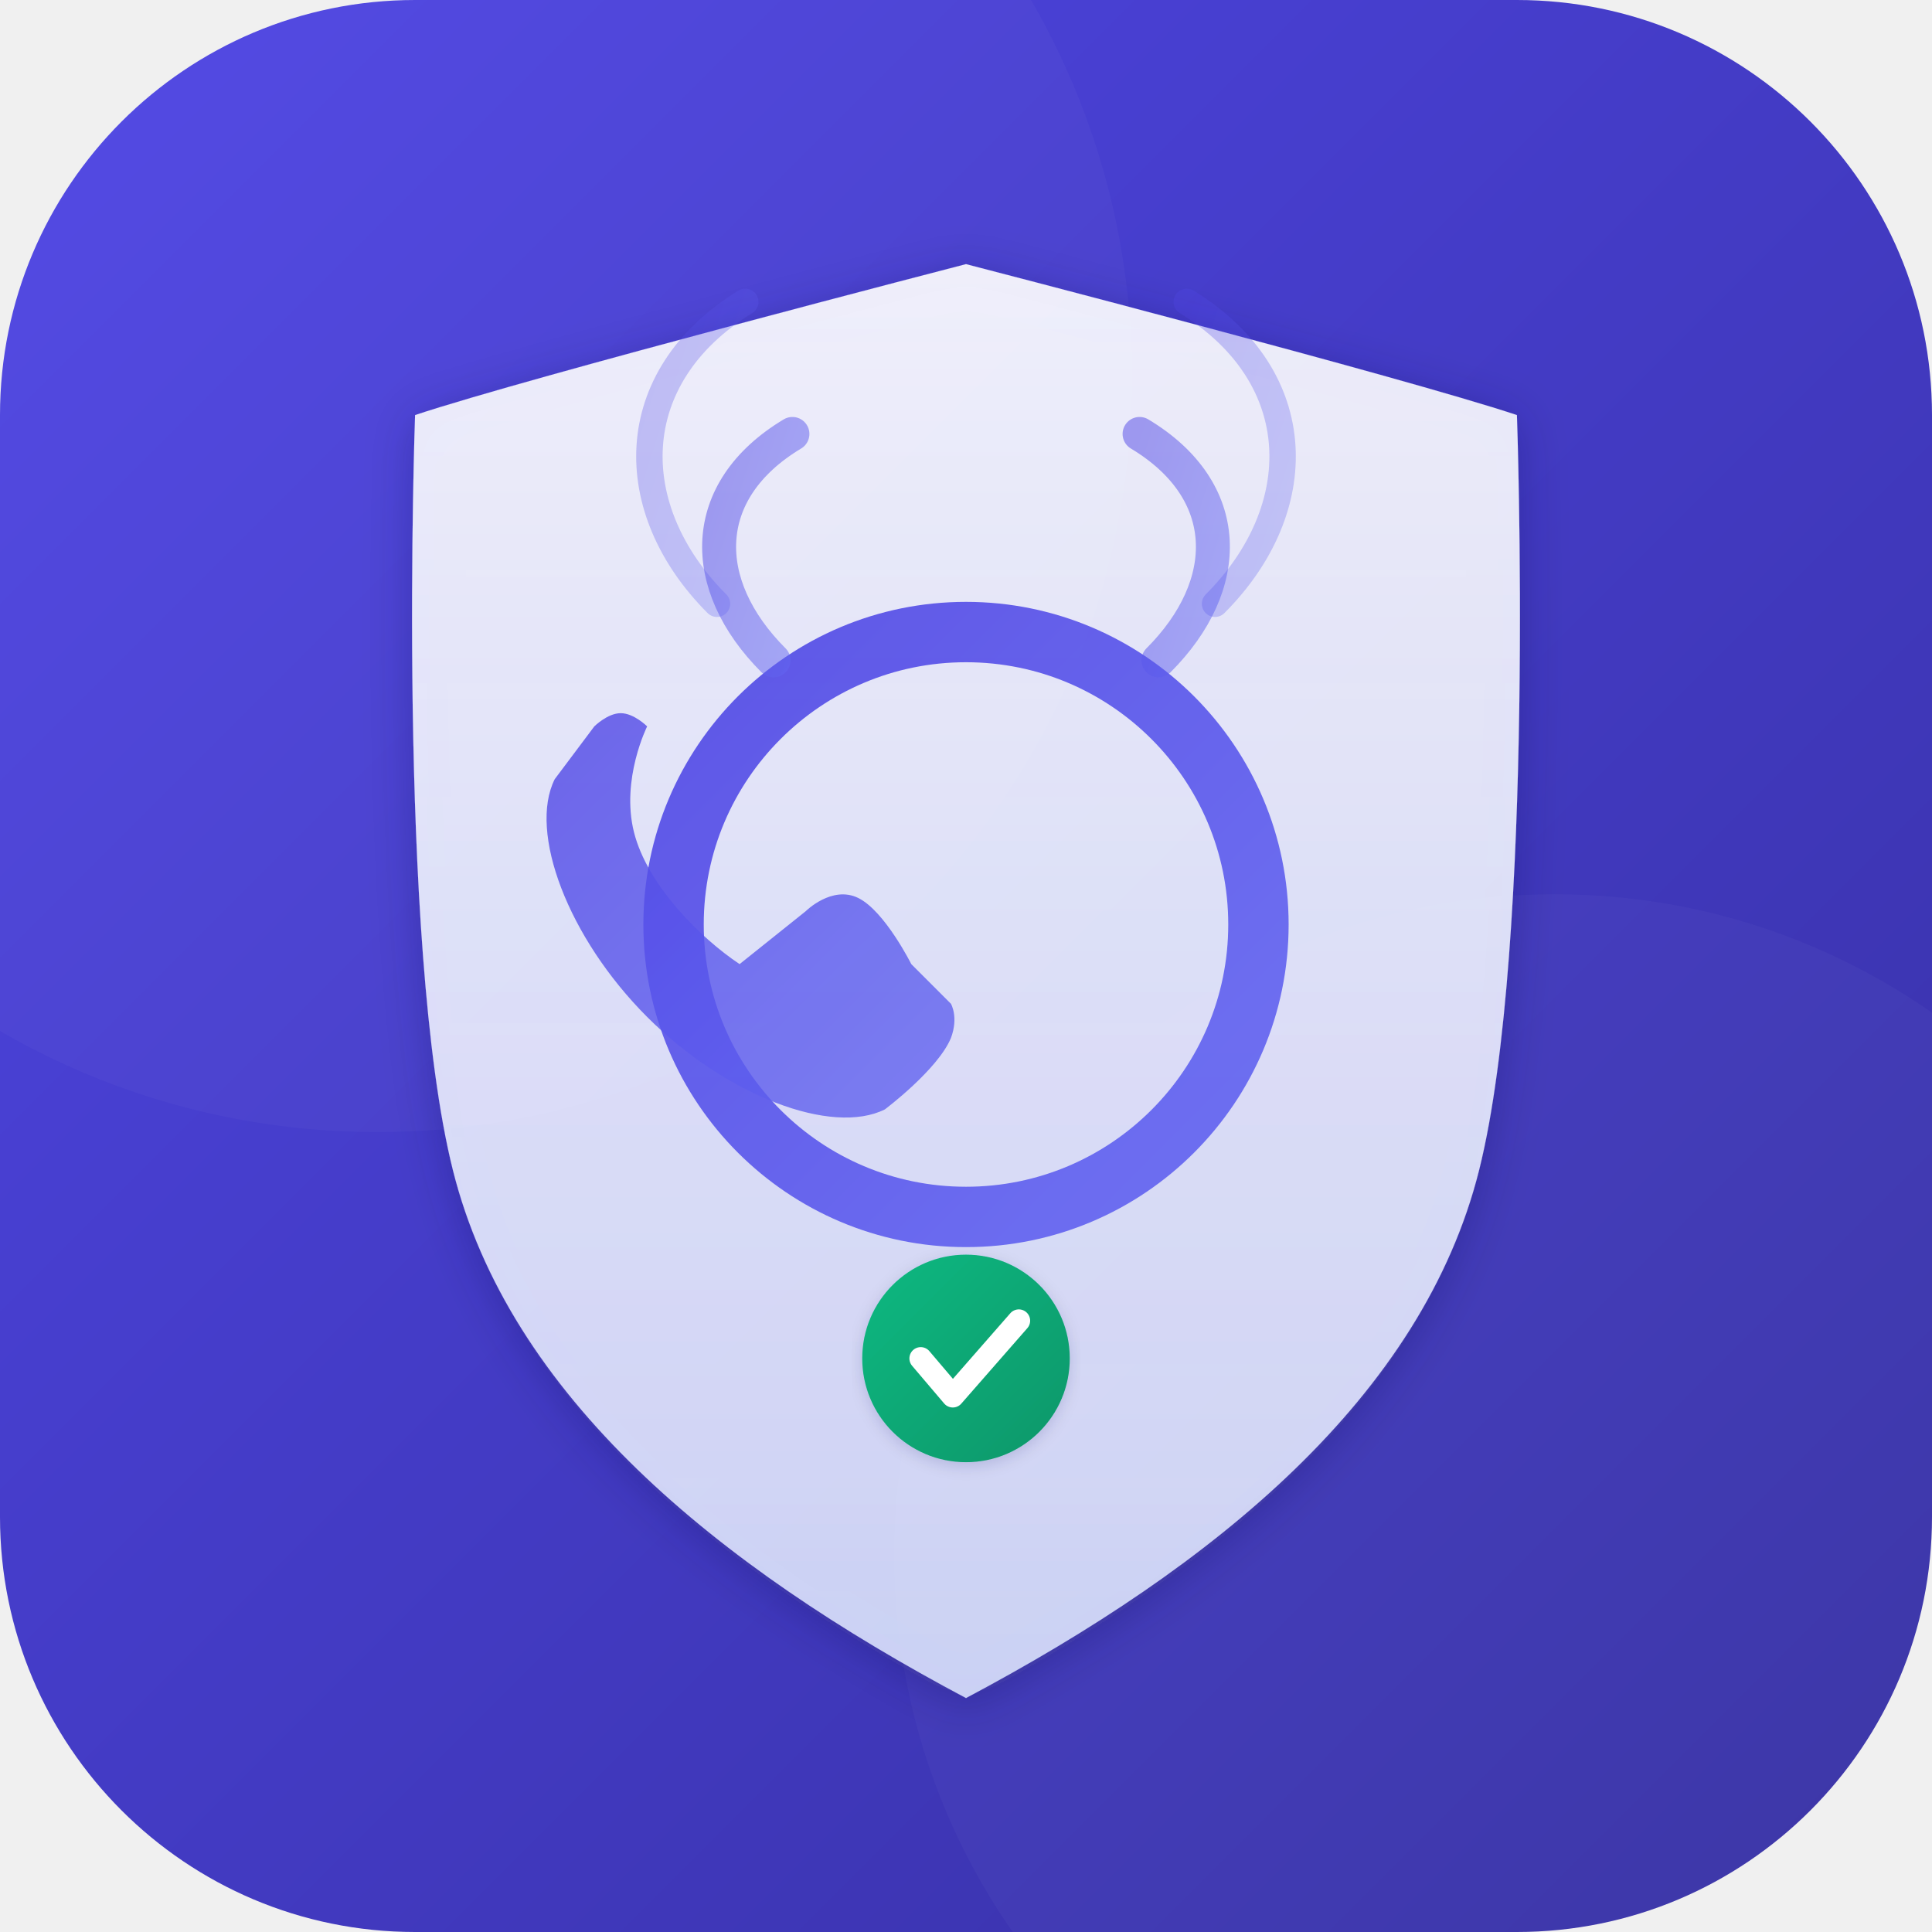
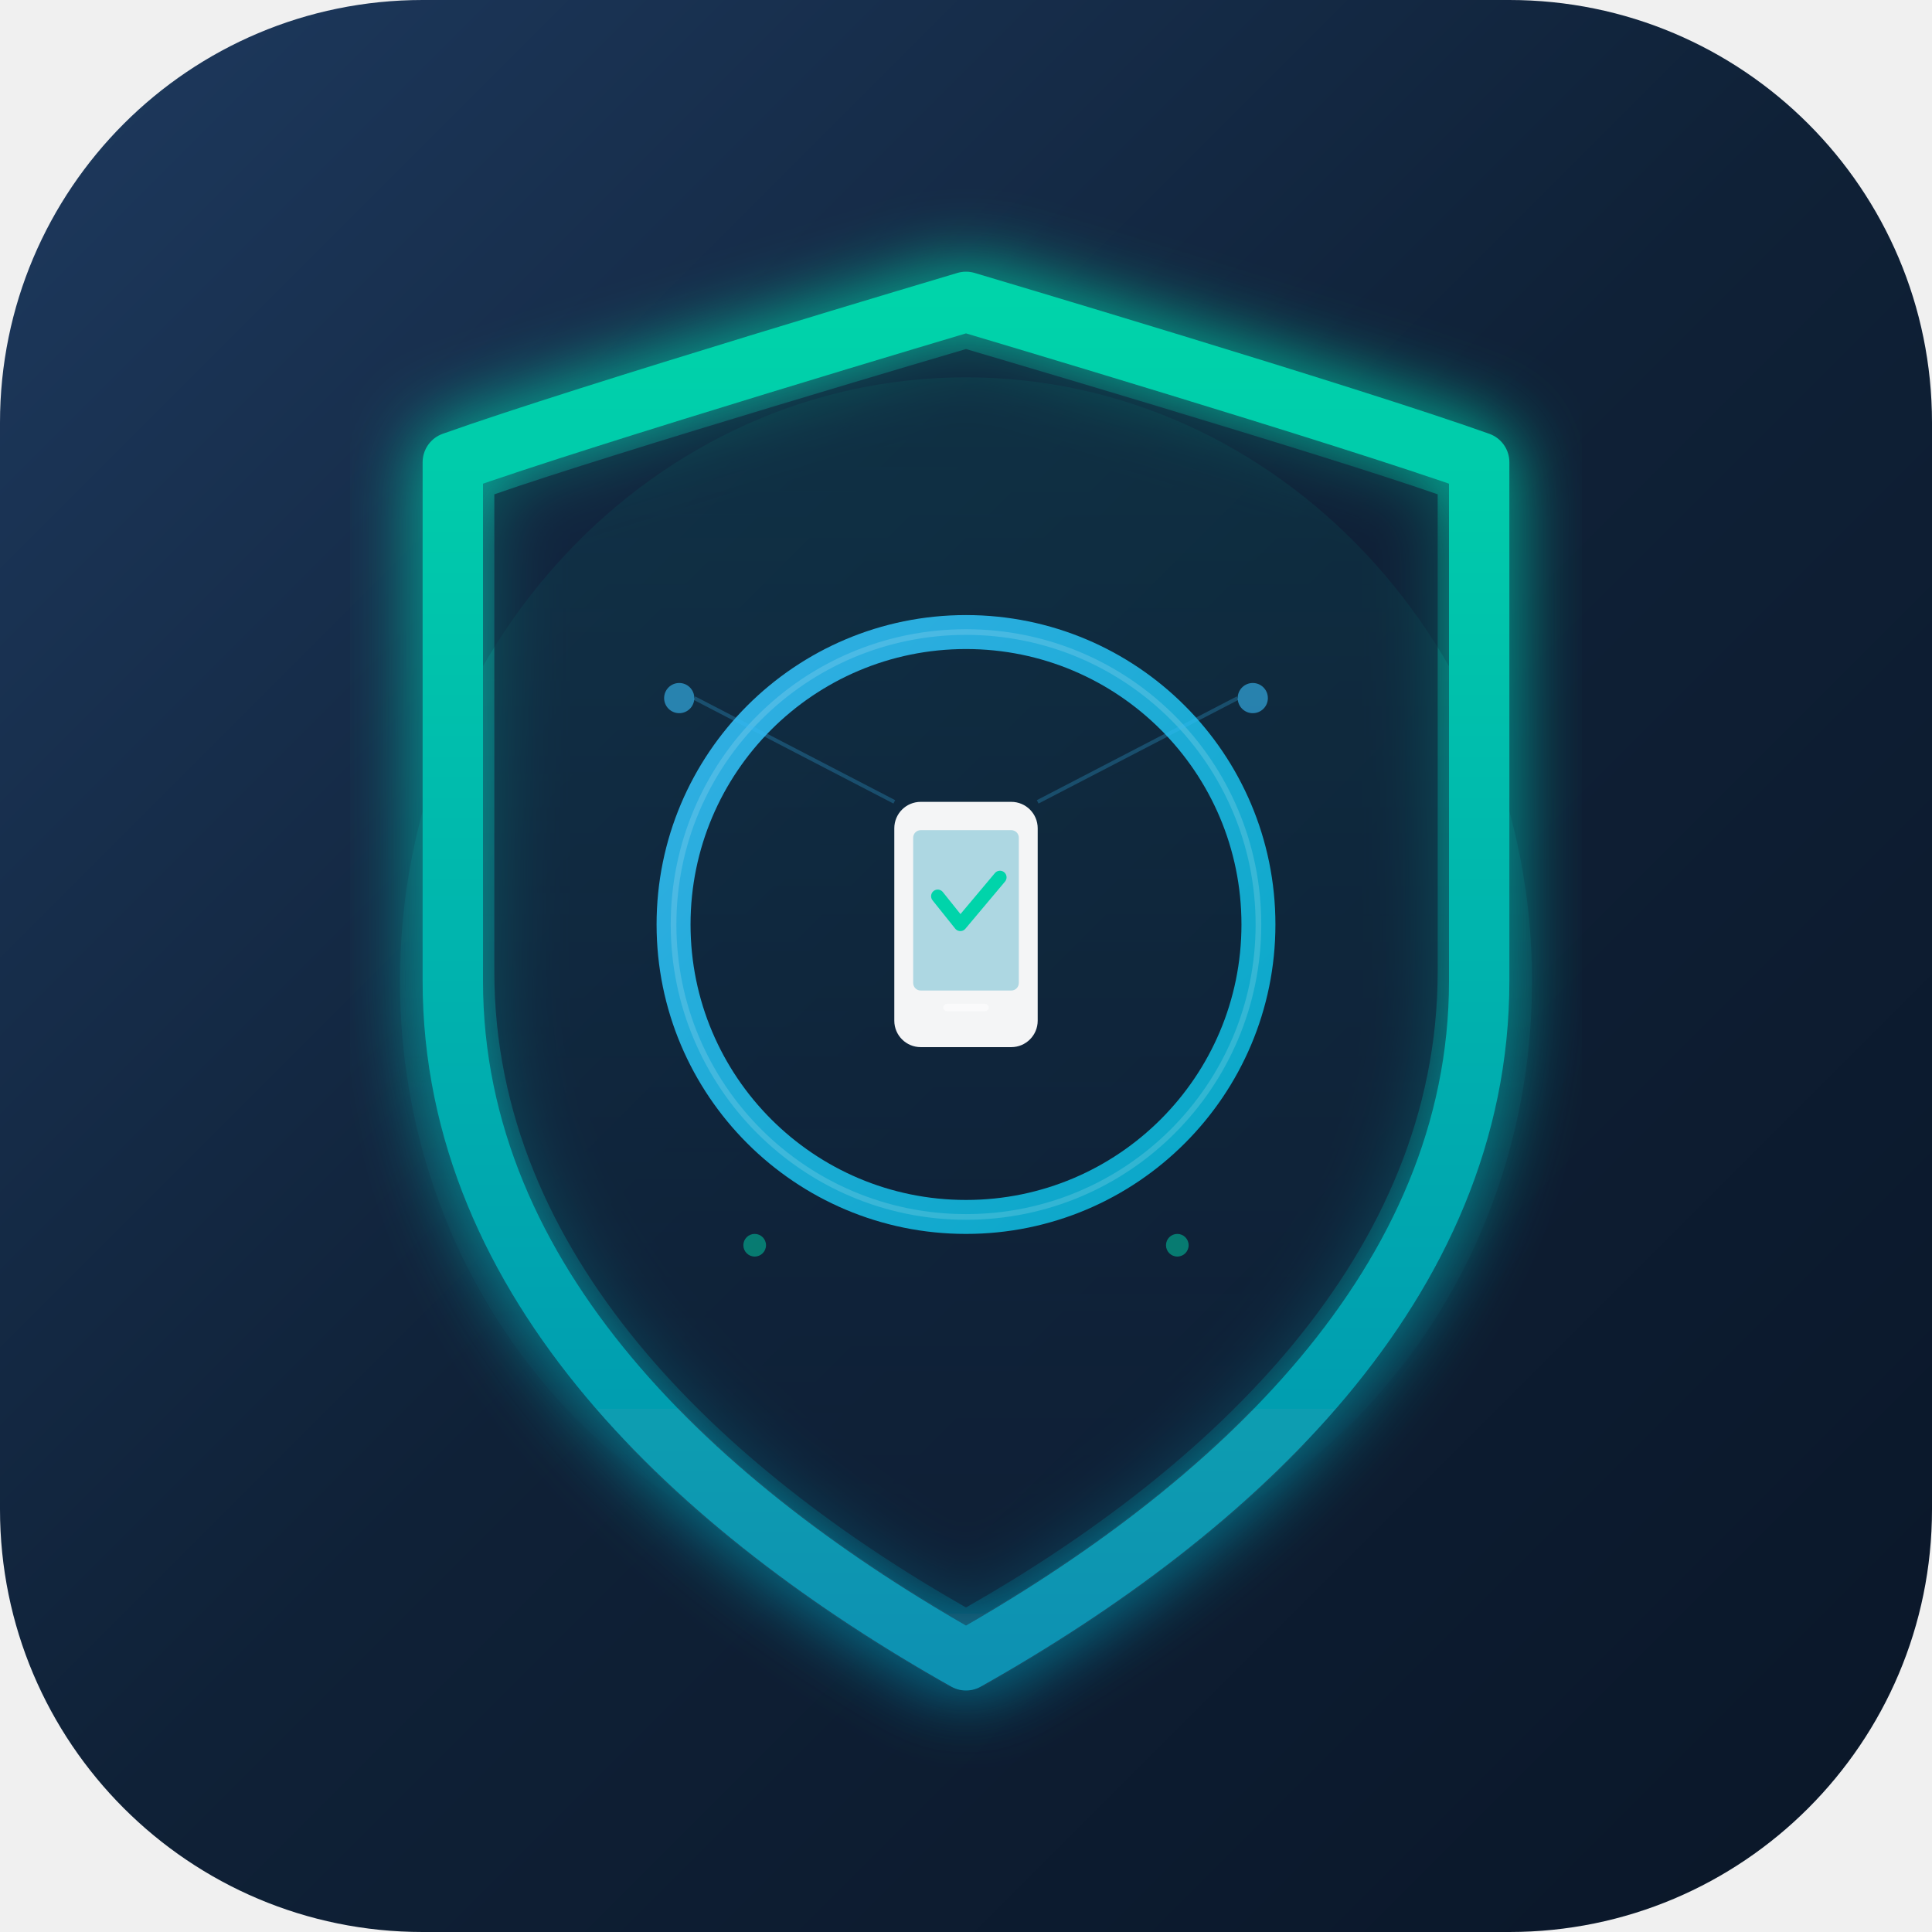
<svg xmlns="http://www.w3.org/2000/svg" viewBox="0 0 1024 1024" width="1024" height="1024">
  <defs>
-     <linearGradient id="bgGrad" x1="0%" y1="0%" x2="100%" y2="100%">
-       <stop offset="0%" style="stop-color:#4F46E5;stop-opacity:1" />
-       <stop offset="100%" style="stop-color:#3730A3;stop-opacity:1" />
+     <linearGradient id="bg" x1="0%" y1="0%" x2="100%" y2="100%">
+       <stop offset="0%" stop-color="#1E3A5F" />
+       <stop offset="50%" stop-color="#0F2137" />
+       <stop offset="100%" stop-color="#0A1628" />
    </linearGradient>
-     <linearGradient id="shieldGrad" x1="0%" y1="0%" x2="0%" y2="100%">
-       <stop offset="0%" style="stop-color:#FFFFFF;stop-opacity:0.95" />
-       <stop offset="100%" style="stop-color:#E0E7FF;stop-opacity:0.9" />
+     <linearGradient id="shield" x1="50%" y1="0%" x2="50%" y2="100%">
+       <stop offset="0%" stop-color="#00D4AA" />
+       <stop offset="100%" stop-color="#0891B2" />
    </linearGradient>
-     <linearGradient id="ringGrad" x1="0%" y1="0%" x2="100%" y2="100%">
-       <stop offset="0%" style="stop-color:#4F46E5;stop-opacity:1" />
-       <stop offset="100%" style="stop-color:#6366F1;stop-opacity:1" />
+     <linearGradient id="ring" x1="0%" y1="0%" x2="100%" y2="100%">
+       <stop offset="0%" stop-color="#38BDF8" />
+       <stop offset="100%" stop-color="#06B6D4" />
    </linearGradient>
-     <linearGradient id="checkGrad" x1="0%" y1="0%" x2="100%" y2="100%">
-       <stop offset="0%" style="stop-color:#10B981;stop-opacity:1" />
-       <stop offset="100%" style="stop-color:#059669;stop-opacity:1" />
+     <linearGradient id="glow" x1="50%" y1="0%" x2="50%" y2="100%">
+       <stop offset="0%" stop-color="#00D4AA" stop-opacity="0.4" />
+       <stop offset="100%" stop-color="#0891B2" stop-opacity="0" />
    </linearGradient>
-     <filter id="shadow" x="-10%" y="-10%" width="120%" height="130%">
-       <feDropShadow dx="0" dy="4" stdDeviation="12" flood-color="#1E1B4B" flood-opacity="0.3" />
-     </filter>
-     <filter id="innerShadow" x="-5%" y="-5%" width="110%" height="115%">
-       <feDropShadow dx="0" dy="2" stdDeviation="4" flood-color="#1E1B4B" flood-opacity="0.15" />
+     <filter id="outerGlow">
+       <feGaussianBlur stdDeviation="20" result="blur" />
+       <feMerge>
+         <feMergeNode in="blur" />
+         <feMergeNode in="SourceGraphic" />
+       </feMerge>
    </filter>
  </defs>
-   <rect x="0" y="0" width="1024" height="1024" rx="220" ry="220" fill="url(#bgGrad)" />
-   <circle cx="200" cy="200" r="400" fill="white" opacity="0.03" />
-   <circle cx="824" cy="824" r="350" fill="white" opacity="0.03" />
-   <path d="M512 140             C512 140, 280 200, 220 220             C220 220, 210 500, 240 620             C270 740, 380 830, 512 900             C644 830, 754 740, 784 620             C814 500, 804 220, 804 220             C744 200, 512 140, 512 140 Z" fill="url(#shieldGrad)" filter="url(#shadow)" opacity="0.95" />
-   <circle cx="512" cy="490" r="155" fill="none" stroke="url(#ringGrad)" stroke-width="32" opacity="0.9" />
-   <path d="M410 350 C370 310, 370 260, 420 230" fill="none" stroke="url(#ringGrad)" stroke-width="18" stroke-linecap="round" opacity="0.5" />
-   <path d="M380 320 C330 270, 330 200, 395 160" fill="none" stroke="url(#ringGrad)" stroke-width="14" stroke-linecap="round" opacity="0.3" />
-   <path d="M614 350 C654 310, 654 260, 604 230" fill="none" stroke="url(#ringGrad)" stroke-width="18" stroke-linecap="round" opacity="0.5" />
-   <path d="M644 320 C694 270, 694 200, 629 160" fill="none" stroke="url(#ringGrad)" stroke-width="14" stroke-linecap="round" opacity="0.3" />
-   <path d="M440 450             C440 450, 430 470, 435 490             C440 510, 460 530, 475 540             L500 520             C500 520, 510 510, 520 515             C530 520, 540 540, 540 540             L555 555             C555 555, 558 560, 555 568             C550 580, 530 595, 530 595             C510 605, 470 590, 440 560             C410 530, 395 490, 405 470             C405 470, 420 450, 420 450             C420 450, 425 445, 430 445             C435 445, 440 450, 440 450 Z" fill="url(#ringGrad)" opacity="0.8" transform="scale(1.4) translate(-195, -175)" />
-   <circle cx="512" cy="720" r="55" fill="url(#checkGrad)" filter="url(#innerShadow)" />
-   <path d="M488 720 L505 740 L540 700" fill="none" stroke="white" stroke-width="12" stroke-linecap="round" stroke-linejoin="round" />
+   <rect width="1024" height="1024" rx="224" fill="url(#bg)" />
+   <ellipse cx="512" cy="520" rx="300" ry="320" fill="url(#glow)" opacity="0.5" />
+   <path d="M512 160     C512 160, 310 220, 240 245     L240 520     C240 680, 370 800, 512 880     C654 800, 784 680, 784 520     L784 245     C714 220, 512 160, 512 160Z" fill="none" stroke="url(#shield)" stroke-width="32" stroke-linejoin="round" filter="url(#outerGlow)" />
+   <path d="M512 185     C512 185, 325 240, 262 262     L262 515     C262 665, 382 778, 512 852     C642 778, 762 665, 762 515     L762 262     C699 240, 512 185, 512 185Z" fill="#0F2137" fill-opacity="0.6" />
+   <circle cx="512" cy="490" r="155" fill="none" stroke="url(#ring)" stroke-width="18" opacity="0.9" />
+   <circle cx="512" cy="490" r="155" fill="none" stroke="white" stroke-width="3" opacity="0.15" />
+   <g transform="translate(512,490)">
+     <rect x="-38" y="-65" width="76" height="130" rx="14" fill="white" opacity="0.95" />
+     <rect x="-28" y="-50" width="56" height="85" rx="4" fill="#0891B2" opacity="0.3" />
+     <rect x="-12" y="42" width="24" height="4" rx="2" fill="white" opacity="0.5" />
+     <polyline points="-15,-15 -3,0 18,-25" fill="none" stroke="#00D4AA" stroke-width="7" stroke-linecap="round" stroke-linejoin="round" />
+   </g>
+   <circle cx="360" cy="370" r="8" fill="#38BDF8" opacity="0.6" />
+   <circle cx="664" cy="370" r="8" fill="#38BDF8" opacity="0.6" />
+   <circle cx="400" cy="660" r="6" fill="#00D4AA" opacity="0.5" />
+   <circle cx="624" cy="660" r="6" fill="#00D4AA" opacity="0.5" />
+   <line x1="368" y1="370" x2="474" y2="425" stroke="#38BDF8" stroke-width="2" opacity="0.25" />
+   <line x1="656" y1="370" x2="550" y2="425" stroke="#38BDF8" stroke-width="2" opacity="0.25" />
</svg>
